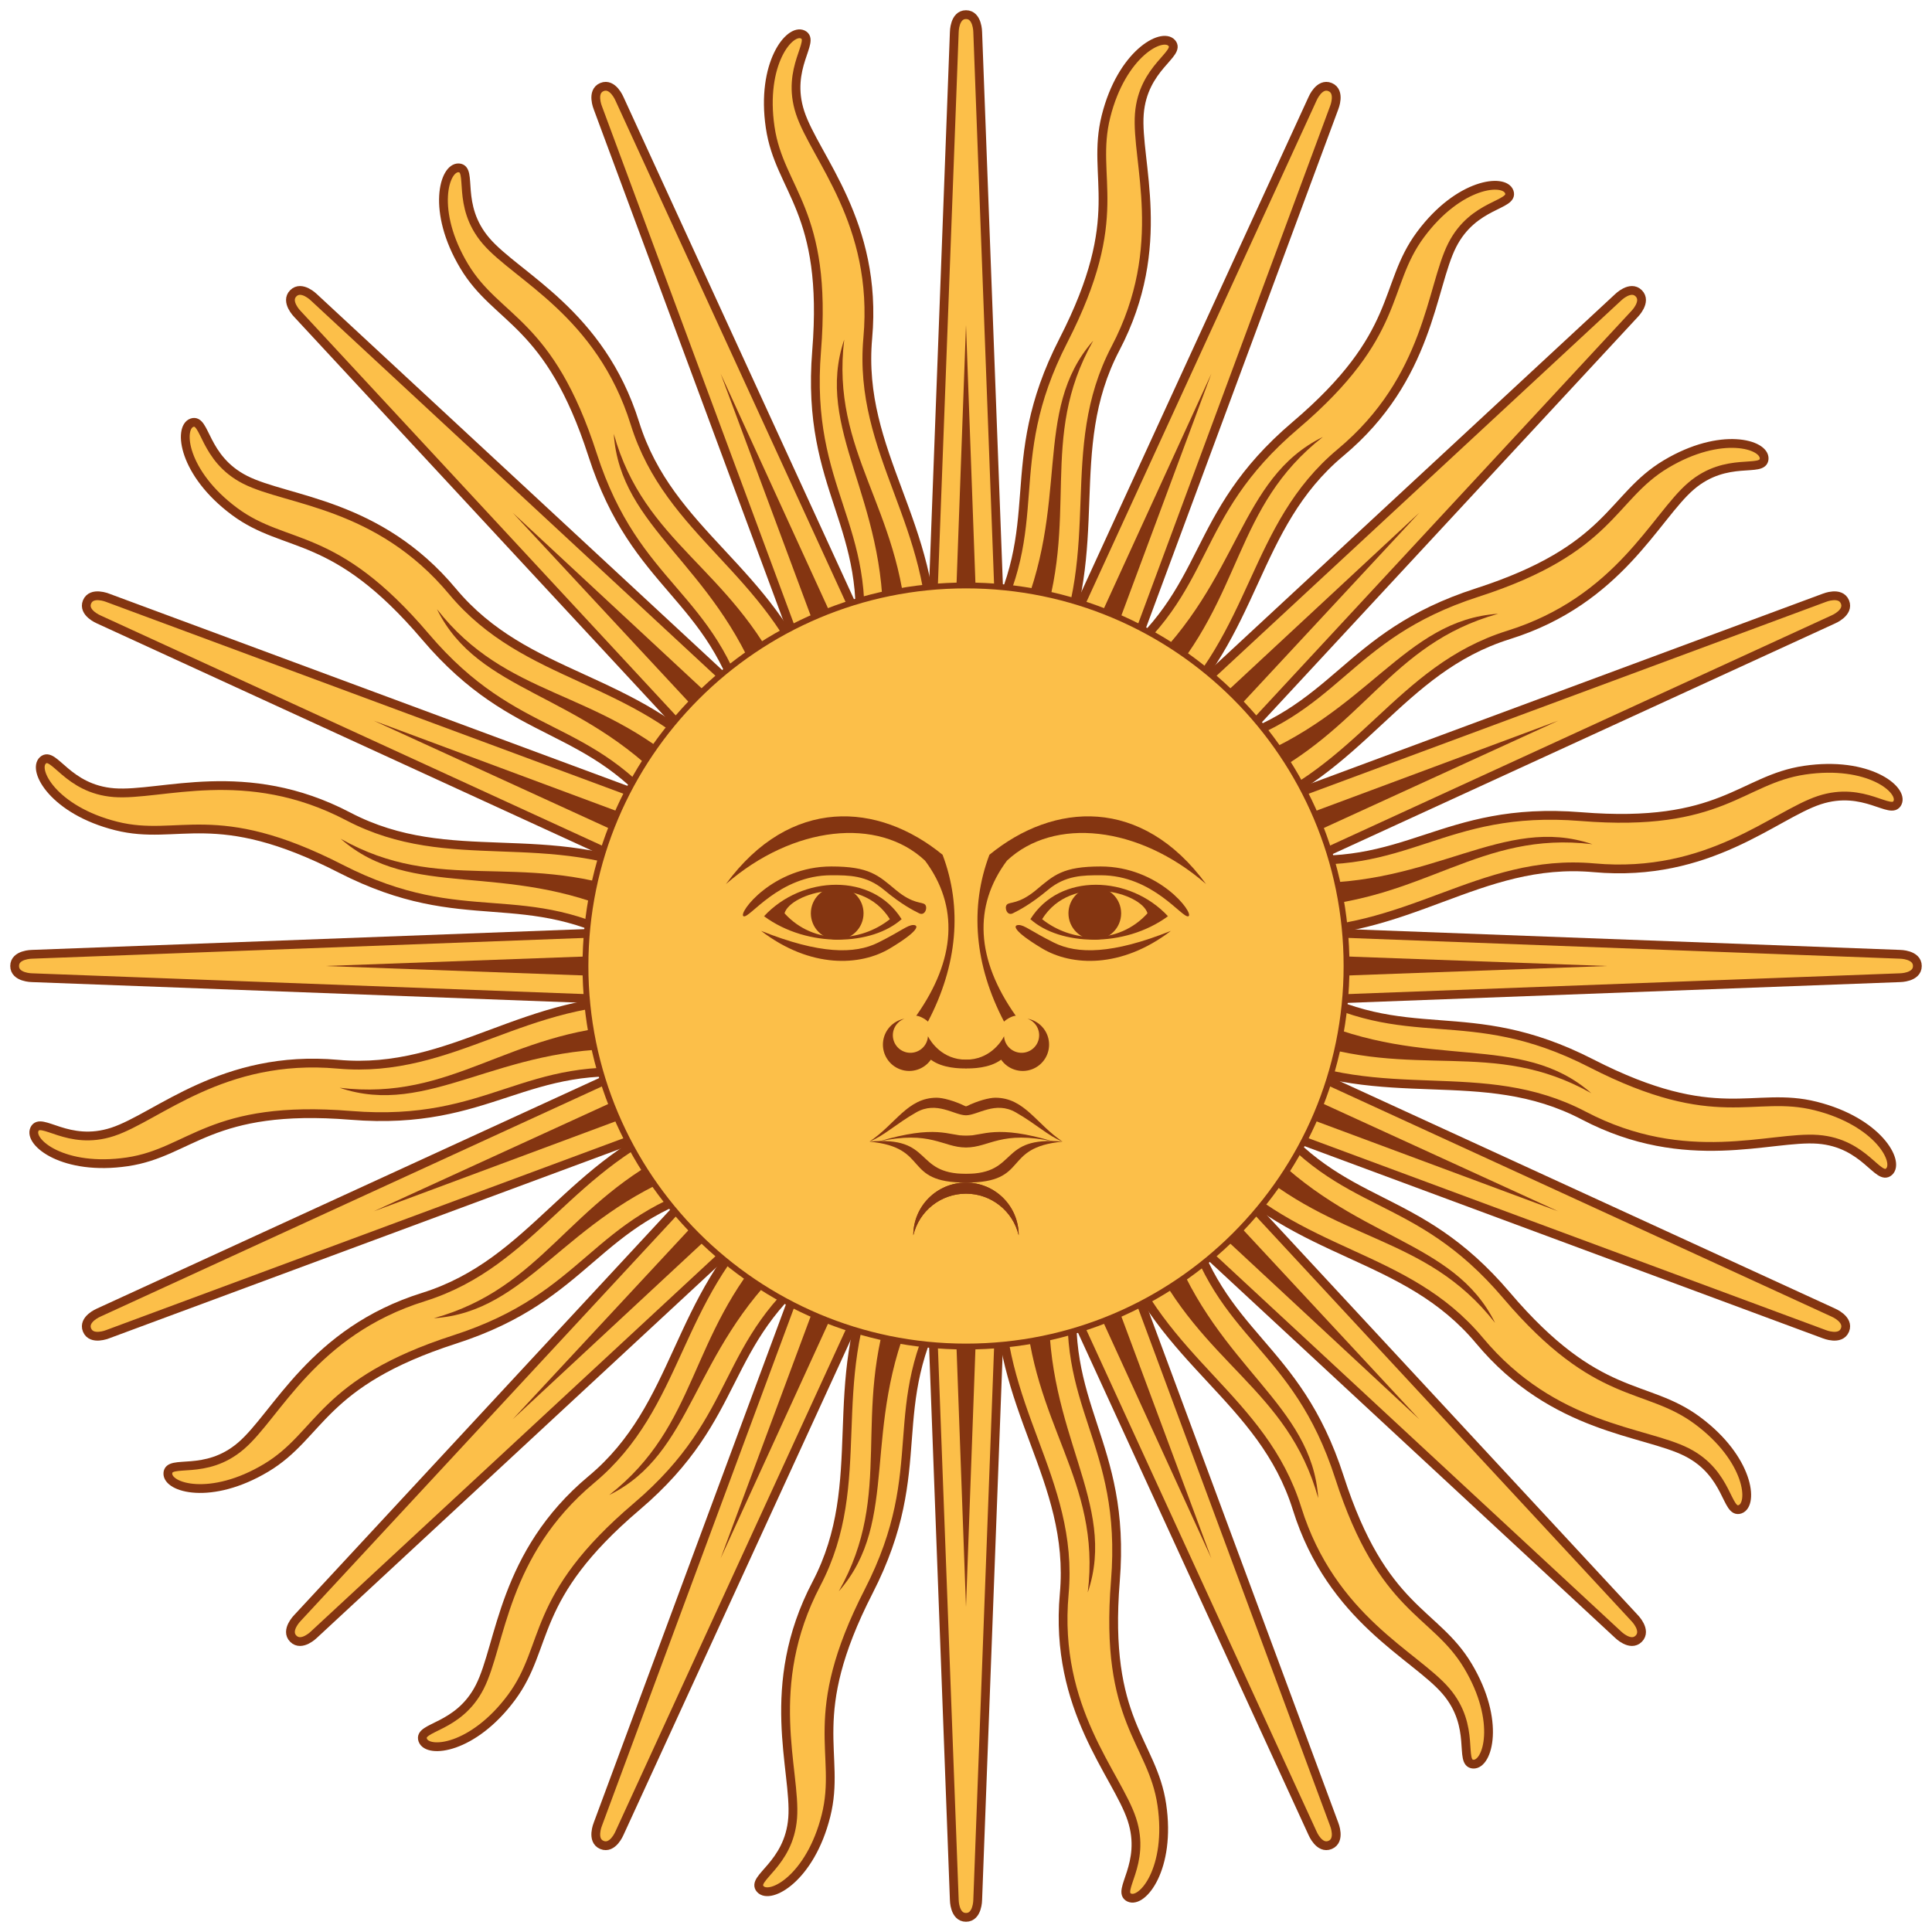
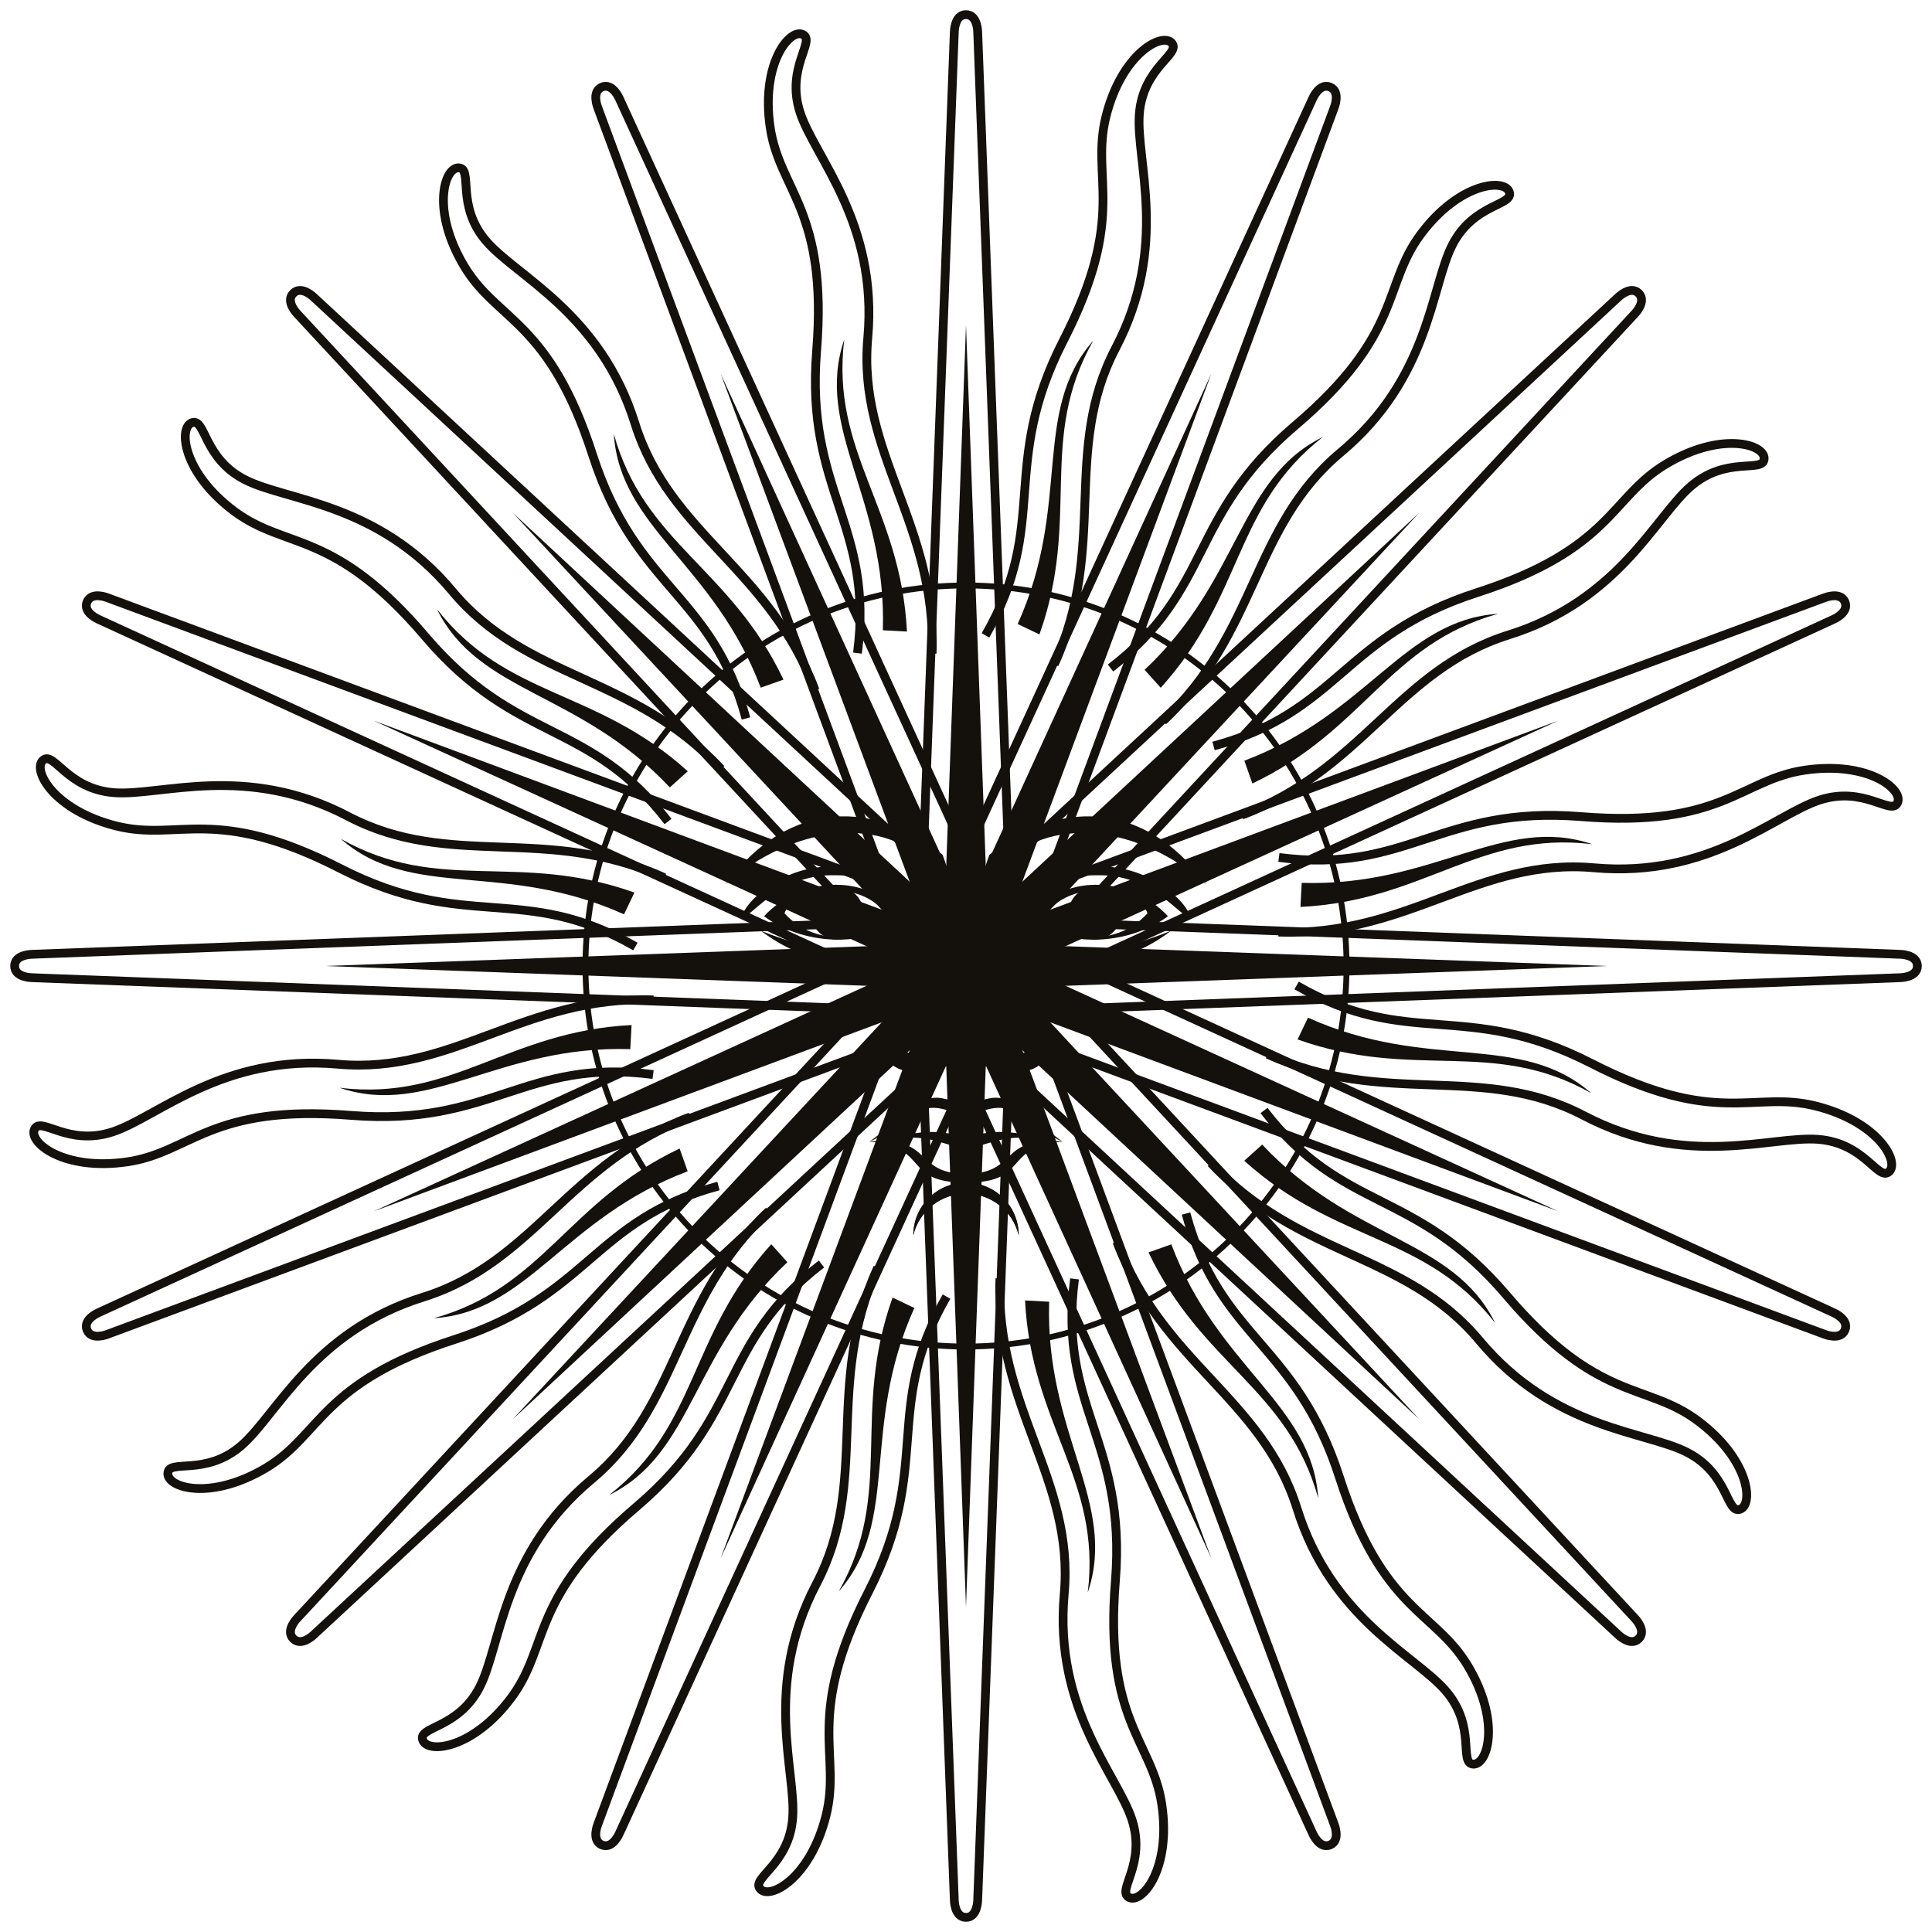
<svg xmlns="http://www.w3.org/2000/svg" xmlns:xlink="http://www.w3.org/1999/xlink" width="504px" height="504px" viewBox="-165 -165 330 330">
-   <g id="sun" fill="#fcbf49" stroke="#843511" stroke-width="1.5">
+   <g id="sun" fill="none" stroke="#14100c" stroke-width="1.5">
    <g id="rays-16">
      <g id="rays-8">
        <g id="rays-4">
          <g id="rays-2">
            <path d="M -8,0 L -2,159.5 c 0,0 0,3 2,3 s 2,-3 2,-3 L 8,0" />
-             <path d="M -4,0 L 0,109.5 L 4,0" fill="#843511" stroke="none" />
+             <path d="M -4,0 L 0,109.5 L 4,0" fill="#14100c" stroke="none" />
            <g transform="rotate(11.5)">
              <path d="M -4.5,53.5 C -9.5,75 1.5,89.5 -4,108.5 S -1,140.5 0,148.5 -5,160 -3,161.5 5,158 5.5,147 -1.5,131.25 5,108 1,77 8,56" />
-               <path d="M -1,58 C -4,79 6,90.5 0,109 C 8,95 -2,81 3,59" fill="#843511" stroke="none" />
+               <path d="M -1,58 C -4,79 6,90.5 0,109 C 8,95 -2,81 3,59" fill="#14100c" stroke="none" />
            </g>
          </g>
          <use xlink:href="#rays-2" transform="rotate(180)" />
        </g>
        <use xlink:href="#rays-4" transform="rotate(90)" />
      </g>
      <use xlink:href="#rays-8" transform="rotate(45)" />
    </g>
    <use xlink:href="#rays-16" transform="rotate(22.5)" />
    <circle r="65" stroke-width="1" />
-     <g id="face_right" fill="#843511" stroke="none">
+     <g id="face_right" fill="#14100c" stroke="none">
      <path id="eyebrow_nose" d="M 41,-14 C 29.5,-24 15,-25.5 7,-18 A 140,50 10 0,0 8.5,8.5 C 8,8.5 7,9 6.5,9.5 A 80,50 10 0,1 4,-19 C 15,-28 30,-29 41,-14" />
      <path id="uppalpebra" d="M 23,-17 C 16.5,-17 15,-15.5 12,-13 S 7.5,-11 7,-10.5 S 7,-8.5 8,-9 S 11,-10.5 14,-13 S 20,-15.5 23,-15.5 C 32,-15.5 37,-8 38,-8.5 S 33,-17 23,-17" />
      <path id="upeyecontour" d="M 34.5,-8.5 C 28,-15.5 16,-16 11,-8 H 13 C 18,-16 30,-12.5 31,-9 v 1" />
      <circle id="pupil" cx="22" cy="-9" r="4.5" />
      <path id="loweyecontour" d="M 11,-8 C 16,-3.5 27,-3 34.5,-8.5 L 31,-9 C 26,-3.5 18,-4 13,-8 v -1" />
      <path id="lowpalpebra" d="M 35,-6 C 26.5,0.5 18,0 13,-3 S 8,-7 9,-7 S 11,-6 15,-4 S 25,-2 35,-6" />
      <path id="nose" d="M 10.5,9 A 3,3 0 1,1 6.5,12 C 6,13 4,16 0,16 h -1 l 1,1.5 C 1,17.5 4,17.5 6,16 A 4.5,4.5 0 1,0 10.5,9" />
      <path id="uplip1" d="M 16.5,30 C 12,27 10,22.5 5,22.5 C 4,22.5 2,23 0,24 h -1 L 0,25.5 C 2,25.5 5,23 8.5,25 S 14,29 16.5,30" />
      <path id="midlip" d="M 15,30 C 5,27 3,29 0,29 h -1 l 1,2 C 4,31 6,28 15,30" />
      <path id="uplip2" d="M 16.5,30 C 5.5,29 9,35.5 0,35.5 h -1 L 0,37 C 11,37 6,31 16.5,30" />
      <path id="chin" d="M 9,46 a 9,9 0 0,0 -18,0 a 9.25,9.25 0 0,1 18,0" />
    </g>
    <use xlink:href="#face_right" transform="scale(-1,1)" />
  </g>
</svg>
